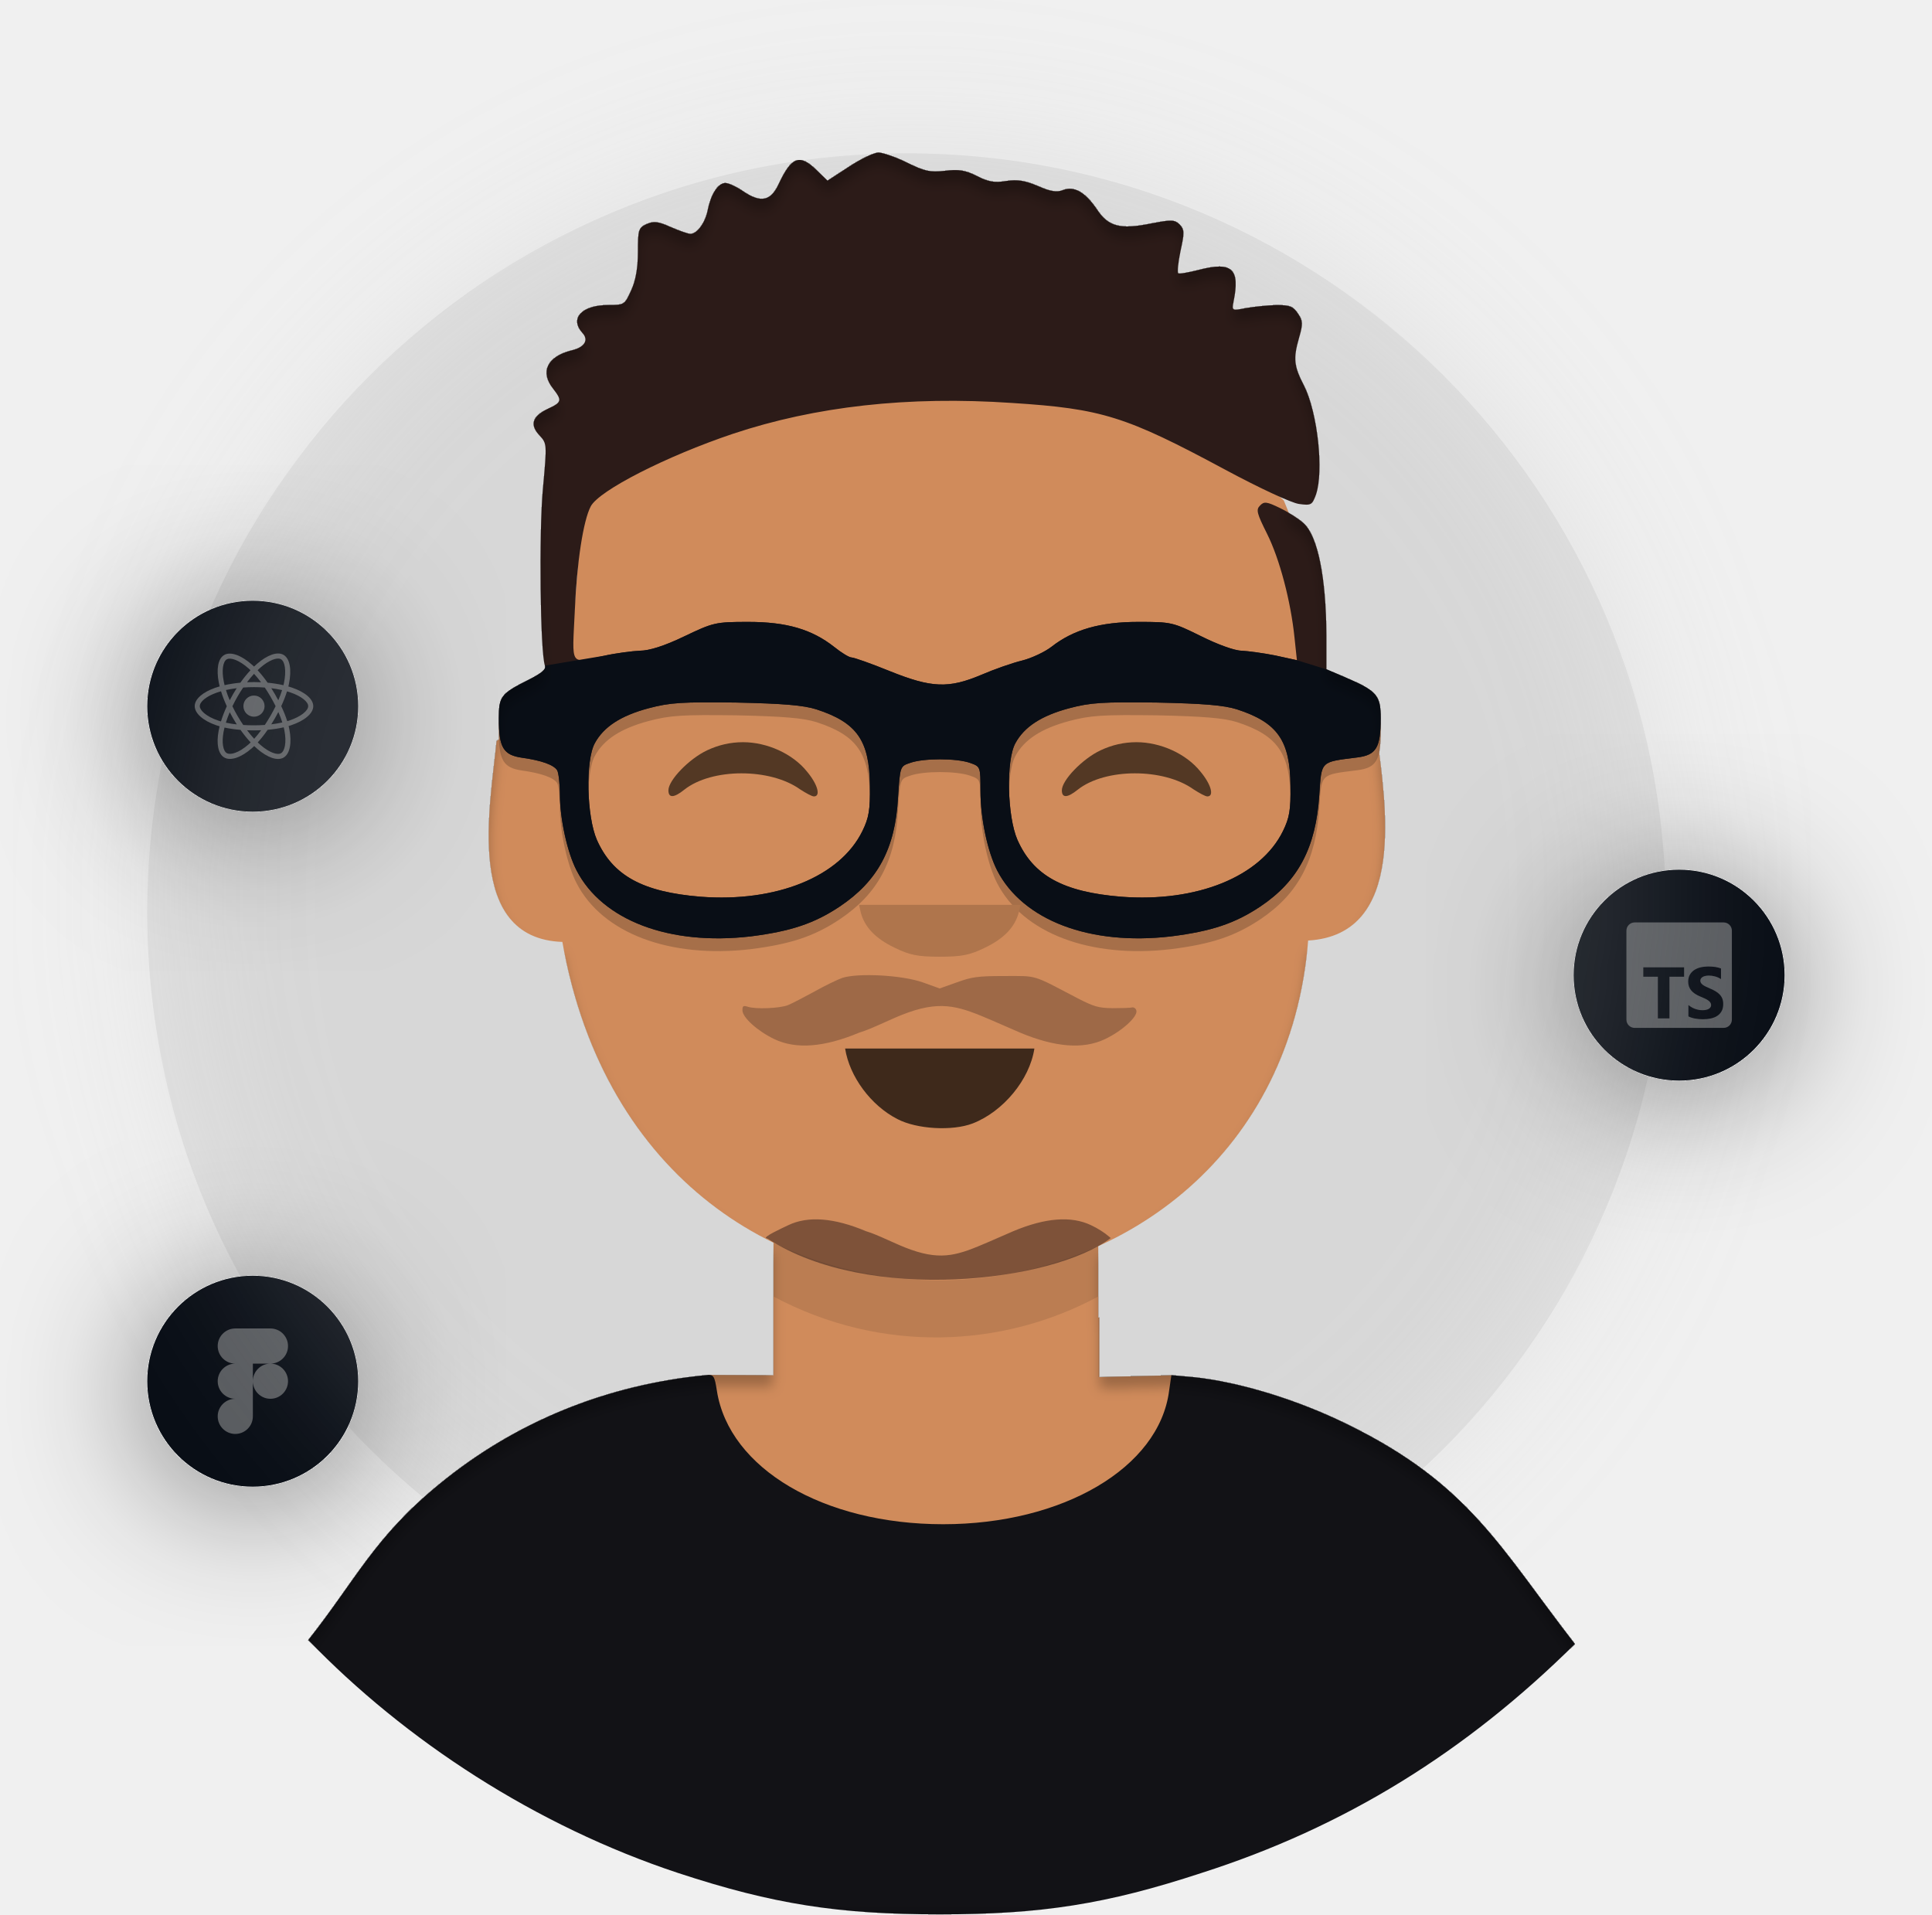
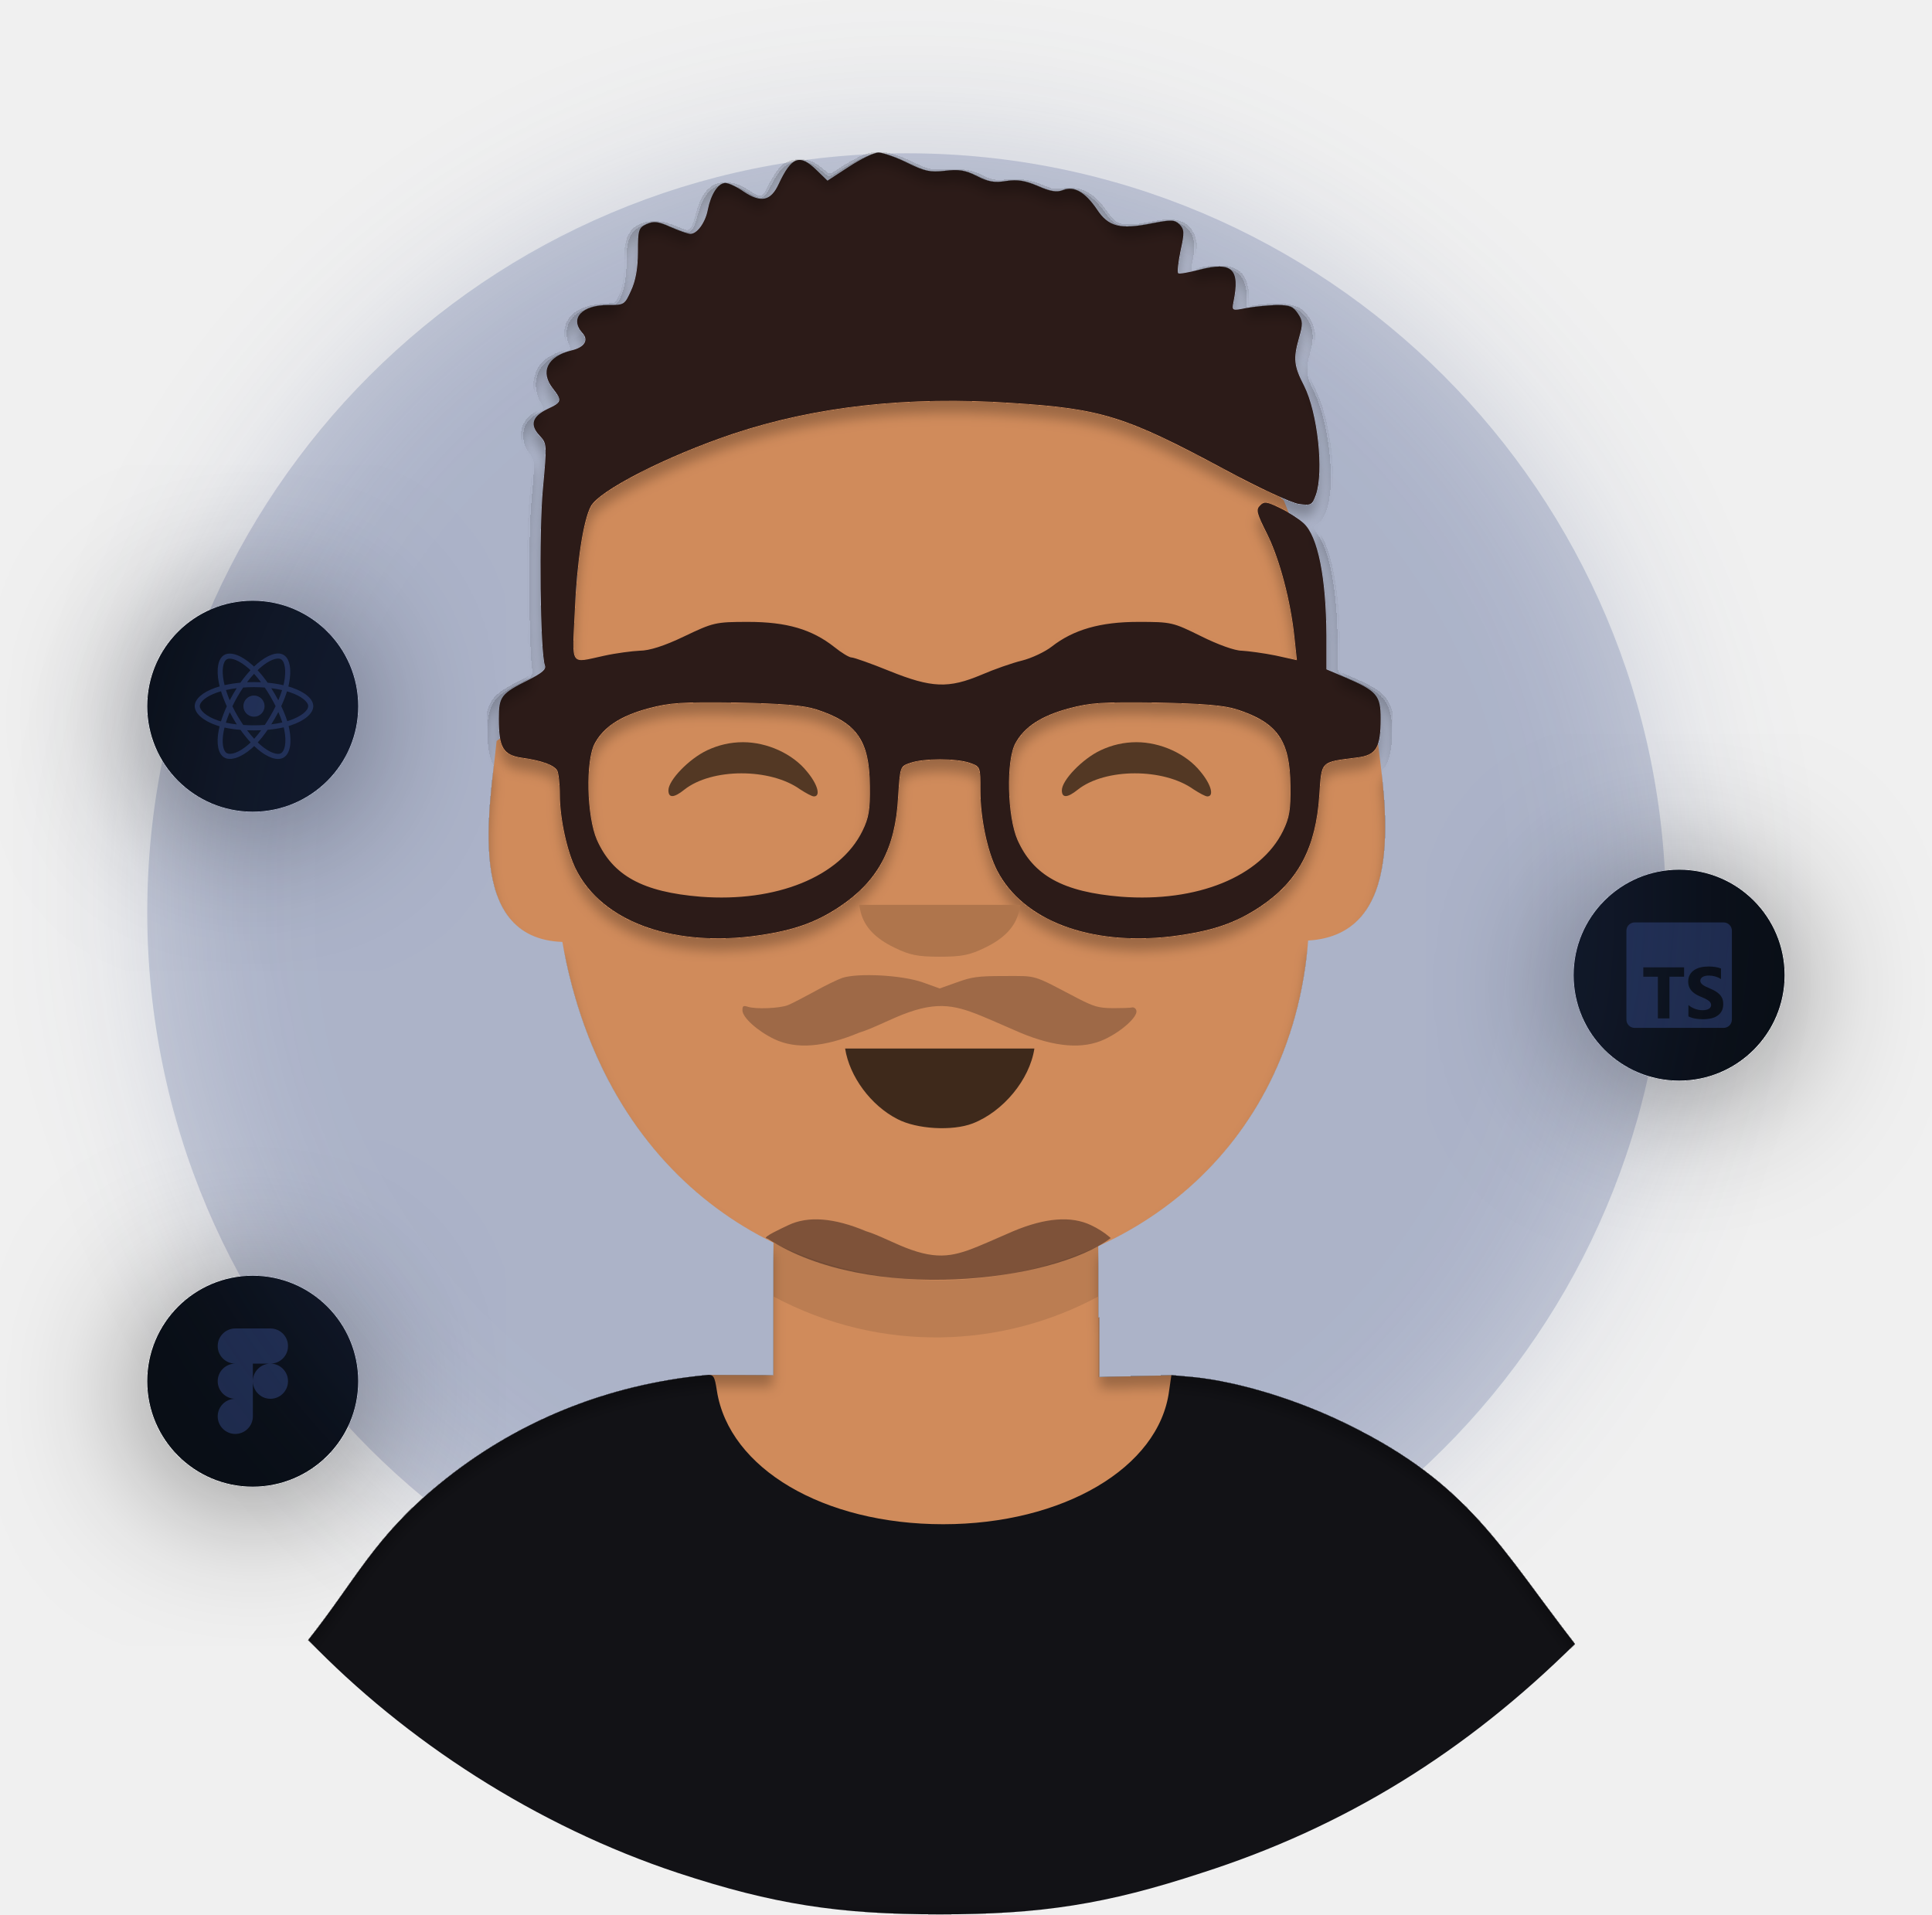
<svg xmlns="http://www.w3.org/2000/svg" width="656" height="650" viewBox="0 0 656 650" fill="none">
-   <path d="M565.667 309.713C565.667 167.408 450.231 52.046 307.834 52.046C165.436 52.046 50 167.408 50 309.713C50 452.018 165.436 567.379 307.834 567.379C450.231 567.379 565.667 452.018 565.667 309.713Z" fill="#ABABAB" fill-opacity="0.2" />
+   <path d="M565.667 309.713C565.667 167.408 450.231 52.046 307.834 52.046C165.436 52.046 50 167.408 50 309.713C50 452.018 165.436 567.379 307.834 567.379C450.231 567.379 565.667 452.018 565.667 309.713Z" fill="#354985" fill-opacity="0.2" />
  <g filter="url(#filter0_d_21_4106)">
    <circle cx="570.143" cy="331.11" r="35.81" fill="#090E16" />
  </g>
  <g clip-path="url(#clip0_21_4106)">
-     <path fill-rule="evenodd" clip-rule="evenodd" d="M585.251 313.205H555.036C553.491 313.205 552.238 314.458 552.238 316.003V346.218C552.238 347.763 553.491 349.015 555.036 349.015H585.251C586.796 349.015 588.049 347.763 588.049 346.218V316.003C588.049 314.458 586.796 313.205 585.251 313.205ZM573.293 345.112V341.248C573.994 341.836 574.755 342.277 575.577 342.57C576.399 342.864 577.229 343.011 578.066 343.011C578.558 343.011 578.987 342.967 579.353 342.878C579.72 342.79 580.026 342.667 580.272 342.51C580.517 342.353 580.701 342.168 580.821 341.955C580.942 341.741 581.003 341.51 581.003 341.26C581.003 340.922 580.906 340.621 580.713 340.355C580.519 340.089 580.256 339.844 579.921 339.618C579.587 339.393 579.19 339.176 578.731 338.967C578.272 338.757 577.776 338.544 577.245 338.327C575.891 337.763 574.882 337.075 574.218 336.262C573.553 335.449 573.221 334.467 573.221 333.316C573.221 332.415 573.402 331.64 573.765 330.992C574.127 330.344 574.621 329.811 575.245 329.392C575.869 328.974 576.592 328.666 577.414 328.469C578.236 328.271 579.106 328.173 580.024 328.173C580.926 328.173 581.726 328.227 582.423 328.336C583.119 328.444 583.762 328.611 584.35 328.837V332.447C584.06 332.246 583.744 332.068 583.401 331.916C583.059 331.763 582.706 331.636 582.344 331.535C581.981 331.434 581.621 331.36 581.262 331.312C580.904 331.264 580.564 331.239 580.241 331.239C579.798 331.239 579.396 331.282 579.033 331.366C578.671 331.451 578.364 331.569 578.115 331.722C577.865 331.875 577.672 332.058 577.535 332.272C577.398 332.485 577.329 332.724 577.329 332.99C577.329 333.28 577.406 333.539 577.559 333.769C577.712 333.998 577.929 334.216 578.211 334.421C578.493 334.626 578.836 334.827 579.238 335.024C579.641 335.222 580.096 335.425 580.604 335.634C581.297 335.924 581.919 336.232 582.471 336.558C583.023 336.884 583.496 337.252 583.891 337.663C584.285 338.073 584.587 338.542 584.797 339.069C585.006 339.596 585.111 340.21 585.111 340.91C585.111 341.876 584.928 342.687 584.561 343.343C584.195 343.999 583.697 344.53 583.069 344.937C582.441 345.343 581.71 345.635 580.876 345.812C580.042 345.989 579.162 346.078 578.236 346.078C577.285 346.078 576.381 345.997 575.523 345.836C574.665 345.675 573.922 345.434 573.293 345.112ZM571.822 331.634H566.854V345.798H562.918V331.634H557.974V328.452H571.822V331.634Z" fill="#ABABAB" fill-opacity="0.5" />
+     <path fill-rule="evenodd" clip-rule="evenodd" d="M585.251 313.205H555.036C553.491 313.205 552.238 314.458 552.238 316.003V346.218C552.238 347.763 553.491 349.015 555.036 349.015H585.251C586.796 349.015 588.049 347.763 588.049 346.218V316.003C588.049 314.458 586.796 313.205 585.251 313.205ZM573.293 345.112V341.248C573.994 341.836 574.755 342.277 575.577 342.57C576.399 342.864 577.229 343.011 578.066 343.011C578.558 343.011 578.987 342.967 579.353 342.878C579.72 342.79 580.026 342.667 580.272 342.51C580.517 342.353 580.701 342.168 580.821 341.955C580.942 341.741 581.003 341.51 581.003 341.26C581.003 340.922 580.906 340.621 580.713 340.355C580.519 340.089 580.256 339.844 579.921 339.618C579.587 339.393 579.19 339.176 578.731 338.967C578.272 338.757 577.776 338.544 577.245 338.327C575.891 337.763 574.882 337.075 574.218 336.262C573.553 335.449 573.221 334.467 573.221 333.316C573.221 332.415 573.402 331.64 573.765 330.992C574.127 330.344 574.621 329.811 575.245 329.392C575.869 328.974 576.592 328.666 577.414 328.469C578.236 328.271 579.106 328.173 580.024 328.173C580.926 328.173 581.726 328.227 582.423 328.336C583.119 328.444 583.762 328.611 584.35 328.837V332.447C584.06 332.246 583.744 332.068 583.401 331.916C583.059 331.763 582.706 331.636 582.344 331.535C581.981 331.434 581.621 331.36 581.262 331.312C580.904 331.264 580.564 331.239 580.241 331.239C579.798 331.239 579.396 331.282 579.033 331.366C578.671 331.451 578.364 331.569 578.115 331.722C577.865 331.875 577.672 332.058 577.535 332.272C577.398 332.485 577.329 332.724 577.329 332.99C577.329 333.28 577.406 333.539 577.559 333.769C577.712 333.998 577.929 334.216 578.211 334.421C578.493 334.626 578.836 334.827 579.238 335.024C579.641 335.222 580.096 335.425 580.604 335.634C581.297 335.924 581.919 336.232 582.471 336.558C583.023 336.884 583.496 337.252 583.891 337.663C584.285 338.073 584.587 338.542 584.797 339.069C585.006 339.596 585.111 340.21 585.111 340.91C585.111 341.876 584.928 342.687 584.561 343.343C584.195 343.999 583.697 344.53 583.069 344.937C582.441 345.343 581.71 345.635 580.876 345.812C580.042 345.989 579.162 346.078 578.236 346.078C577.285 346.078 576.381 345.997 575.523 345.836C574.665 345.675 573.922 345.434 573.293 345.112ZM571.822 331.634H566.854V345.798H562.918V331.634H557.974V328.452H571.822V331.634Z" fill="#354985" fill-opacity="0.5" />
  </g>
  <g filter="url(#filter1_d_21_4106)">
    <circle cx="85.81" cy="239.794" r="35.81" fill="#090E16" />
  </g>
-   <path d="M99.207 233.496C98.79 233.352 98.357 233.216 97.912 233.088C97.985 232.789 98.052 232.494 98.112 232.204C99.093 227.443 98.451 223.608 96.262 222.345C94.162 221.134 90.728 222.396 87.26 225.415C86.927 225.705 86.592 226.012 86.258 226.334C86.035 226.121 85.813 225.915 85.591 225.718C81.956 222.491 78.313 221.131 76.125 222.397C74.028 223.612 73.406 227.217 74.289 231.729C74.375 232.165 74.474 232.61 74.587 233.063C74.071 233.209 73.573 233.365 73.097 233.531C68.836 235.017 66.115 237.345 66.115 239.76C66.115 242.255 69.036 244.757 73.475 246.274C73.825 246.393 74.188 246.507 74.563 246.614C74.441 247.103 74.335 247.583 74.247 248.051C73.405 252.484 74.062 256.005 76.154 257.211C78.315 258.458 81.942 257.177 85.474 254.09C85.753 253.846 86.033 253.587 86.313 253.316C86.677 253.666 87.04 253.997 87.401 254.308C90.822 257.252 94.201 258.441 96.291 257.231C98.45 255.981 99.151 252.199 98.24 247.598C98.171 247.246 98.09 246.887 97.999 246.522C98.254 246.447 98.504 246.369 98.747 246.288C103.362 244.759 106.364 242.288 106.364 239.76C106.364 237.336 103.554 234.992 99.207 233.496ZM98.207 244.656C97.987 244.729 97.761 244.799 97.531 244.868C97.021 243.255 96.334 241.54 95.492 239.769C96.295 238.039 96.956 236.346 97.451 234.744C97.863 234.863 98.263 234.989 98.648 235.122C102.372 236.404 104.644 238.3 104.644 239.76C104.644 241.316 102.191 243.336 98.207 244.656ZM96.553 247.932C96.956 249.966 97.014 251.806 96.747 253.244C96.507 254.536 96.025 255.398 95.429 255.743C94.161 256.477 91.448 255.522 88.523 253.005C88.187 252.716 87.85 252.408 87.511 252.082C88.645 250.842 89.778 249.4 90.885 247.798C92.83 247.626 94.669 247.344 96.336 246.958C96.418 247.289 96.491 247.614 96.553 247.932ZM79.836 255.616C78.597 256.053 77.61 256.066 77.013 255.722C75.744 254.99 75.216 252.163 75.936 248.371C76.019 247.937 76.117 247.491 76.23 247.035C77.879 247.4 79.703 247.662 81.654 247.82C82.767 249.387 83.934 250.828 85.109 252.089C84.852 252.337 84.596 252.573 84.342 252.795C82.78 254.16 81.216 255.129 79.836 255.616ZM74.031 244.647C72.068 243.976 70.447 243.104 69.336 242.153C68.338 241.298 67.834 240.449 67.834 239.76C67.834 238.295 70.019 236.425 73.663 235.155C74.105 235.001 74.568 234.855 75.049 234.719C75.552 236.357 76.213 238.07 77.01 239.802C76.203 241.56 75.533 243.3 75.024 244.958C74.682 244.859 74.35 244.756 74.031 244.647ZM75.977 231.399C75.22 227.533 75.723 224.617 76.987 223.886C78.333 223.106 81.311 224.217 84.449 227.004C84.65 227.182 84.851 227.369 85.053 227.561C83.884 228.817 82.728 230.247 81.624 231.804C79.731 231.98 77.919 232.262 76.253 232.639C76.149 232.218 76.056 231.804 75.977 231.399ZM93.338 235.686C92.94 234.998 92.531 234.327 92.114 233.673C93.399 233.836 94.629 234.051 95.784 234.315C95.438 235.427 95.005 236.589 94.496 237.781C94.131 237.087 93.745 236.389 93.338 235.686ZM86.258 228.79C87.051 229.649 87.846 230.609 88.627 231.65C87.84 231.612 87.043 231.593 86.239 231.593C85.443 231.593 84.652 231.612 83.87 231.648C84.652 230.617 85.453 229.659 86.258 228.79ZM79.133 235.698C78.735 236.388 78.356 237.083 77.997 237.779C77.496 236.592 77.068 235.424 76.718 234.297C77.866 234.04 79.091 233.83 80.367 233.67C79.944 234.33 79.532 235.006 79.133 235.698V235.698ZM80.403 245.973C79.085 245.826 77.842 245.627 76.694 245.377C77.05 244.229 77.487 243.036 77.999 241.823C78.359 242.519 78.74 243.215 79.14 243.906H79.14C79.547 244.61 79.97 245.3 80.403 245.973ZM86.306 250.852C85.491 249.972 84.678 249 83.884 247.953C84.655 247.984 85.441 247.999 86.239 247.999C87.059 247.999 87.871 247.981 88.669 247.945C87.885 249.01 87.094 249.984 86.306 250.852ZM94.513 241.761C95.051 242.988 95.504 244.174 95.864 245.302C94.697 245.568 93.437 245.783 92.11 245.942C92.528 245.28 92.94 244.597 93.345 243.894C93.755 243.183 94.144 242.471 94.513 241.761ZM91.856 243.035C91.227 244.126 90.581 245.167 89.925 246.15C88.731 246.236 87.497 246.28 86.239 246.28C84.987 246.28 83.768 246.241 82.595 246.165C81.913 245.169 81.253 244.124 80.628 243.044H80.628C80.004 241.968 79.43 240.881 78.91 239.802C79.43 238.719 80.003 237.632 80.623 236.557L80.623 236.557C81.244 235.479 81.898 234.44 82.574 233.45C83.771 233.36 84.999 233.312 86.239 233.312H86.239C87.485 233.312 88.714 233.36 89.911 233.451C90.576 234.434 91.226 235.47 91.85 236.548C92.481 237.638 93.061 238.718 93.585 239.777C93.063 240.855 92.484 241.945 91.856 243.035ZM95.403 223.834C96.751 224.612 97.275 227.746 96.428 231.857C96.374 232.119 96.313 232.386 96.247 232.657C94.577 232.272 92.764 231.985 90.865 231.807C89.76 230.232 88.613 228.8 87.463 227.561C87.772 227.263 88.081 226.979 88.389 226.712C91.36 224.126 94.137 223.105 95.403 223.834ZM86.239 236.166C88.224 236.166 89.833 237.775 89.833 239.76C89.833 241.745 88.224 243.354 86.239 243.354C84.254 243.354 82.645 241.745 82.645 239.76C82.645 237.775 84.254 236.166 86.239 236.166Z" fill="#ABABAB" fill-opacity="0.5" />
+   <path d="M99.207 233.496C98.79 233.352 98.357 233.216 97.912 233.088C97.985 232.789 98.052 232.494 98.112 232.204C99.093 227.443 98.451 223.608 96.262 222.345C94.162 221.134 90.728 222.396 87.26 225.415C86.927 225.705 86.592 226.012 86.258 226.334C86.035 226.121 85.813 225.915 85.591 225.718C81.956 222.491 78.313 221.131 76.125 222.397C74.028 223.612 73.406 227.217 74.289 231.729C74.375 232.165 74.474 232.61 74.587 233.063C74.071 233.209 73.573 233.365 73.097 233.531C68.836 235.017 66.115 237.345 66.115 239.76C66.115 242.255 69.036 244.757 73.475 246.274C73.825 246.393 74.188 246.507 74.563 246.614C74.441 247.103 74.335 247.583 74.247 248.051C73.405 252.484 74.062 256.005 76.154 257.211C78.315 258.458 81.942 257.177 85.474 254.09C85.753 253.846 86.033 253.587 86.313 253.316C86.677 253.666 87.04 253.997 87.401 254.308C90.822 257.252 94.201 258.441 96.291 257.231C98.45 255.981 99.151 252.199 98.24 247.598C98.171 247.246 98.09 246.887 97.999 246.522C98.254 246.447 98.504 246.369 98.747 246.288C103.362 244.759 106.364 242.288 106.364 239.76C106.364 237.336 103.554 234.992 99.207 233.496ZM98.207 244.656C97.987 244.729 97.761 244.799 97.531 244.868C97.021 243.255 96.334 241.54 95.492 239.769C96.295 238.039 96.956 236.346 97.451 234.744C97.863 234.863 98.263 234.989 98.648 235.122C102.372 236.404 104.644 238.3 104.644 239.76C104.644 241.316 102.191 243.336 98.207 244.656ZM96.553 247.932C96.956 249.966 97.014 251.806 96.747 253.244C96.507 254.536 96.025 255.398 95.429 255.743C94.161 256.477 91.448 255.522 88.523 253.005C88.187 252.716 87.85 252.408 87.511 252.082C88.645 250.842 89.778 249.4 90.885 247.798C92.83 247.626 94.669 247.344 96.336 246.958C96.418 247.289 96.491 247.614 96.553 247.932ZM79.836 255.616C78.597 256.053 77.61 256.066 77.013 255.722C75.744 254.99 75.216 252.163 75.936 248.371C76.019 247.937 76.117 247.491 76.23 247.035C77.879 247.4 79.703 247.662 81.654 247.82C82.767 249.387 83.934 250.828 85.109 252.089C84.852 252.337 84.596 252.573 84.342 252.795C82.78 254.16 81.216 255.129 79.836 255.616ZM74.031 244.647C72.068 243.976 70.447 243.104 69.336 242.153C68.338 241.298 67.834 240.449 67.834 239.76C67.834 238.295 70.019 236.425 73.663 235.155C74.105 235.001 74.568 234.855 75.049 234.719C75.552 236.357 76.213 238.07 77.01 239.802C76.203 241.56 75.533 243.3 75.024 244.958C74.682 244.859 74.35 244.756 74.031 244.647ZM75.977 231.399C75.22 227.533 75.723 224.617 76.987 223.886C78.333 223.106 81.311 224.217 84.449 227.004C84.65 227.182 84.851 227.369 85.053 227.561C83.884 228.817 82.728 230.247 81.624 231.804C79.731 231.98 77.919 232.262 76.253 232.639C76.149 232.218 76.056 231.804 75.977 231.399ZM93.338 235.686C92.94 234.998 92.531 234.327 92.114 233.673C93.399 233.836 94.629 234.051 95.784 234.315C95.438 235.427 95.005 236.589 94.496 237.781C94.131 237.087 93.745 236.389 93.338 235.686ZM86.258 228.79C87.051 229.649 87.846 230.609 88.627 231.65C87.84 231.612 87.043 231.593 86.239 231.593C85.443 231.593 84.652 231.612 83.87 231.648C84.652 230.617 85.453 229.659 86.258 228.79ZM79.133 235.698C78.735 236.388 78.356 237.083 77.997 237.779C77.496 236.592 77.068 235.424 76.718 234.297C77.866 234.04 79.091 233.83 80.367 233.67C79.944 234.33 79.532 235.006 79.133 235.698V235.698ZM80.403 245.973C79.085 245.826 77.842 245.627 76.694 245.377C77.05 244.229 77.487 243.036 77.999 241.823C78.359 242.519 78.74 243.215 79.14 243.906H79.14C79.547 244.61 79.97 245.3 80.403 245.973ZM86.306 250.852C85.491 249.972 84.678 249 83.884 247.953C84.655 247.984 85.441 247.999 86.239 247.999C87.059 247.999 87.871 247.981 88.669 247.945C87.885 249.01 87.094 249.984 86.306 250.852ZM94.513 241.761C95.051 242.988 95.504 244.174 95.864 245.302C94.697 245.568 93.437 245.783 92.11 245.942C92.528 245.28 92.94 244.597 93.345 243.894C93.755 243.183 94.144 242.471 94.513 241.761ZM91.856 243.035C91.227 244.126 90.581 245.167 89.925 246.15C88.731 246.236 87.497 246.28 86.239 246.28C84.987 246.28 83.768 246.241 82.595 246.165C81.913 245.169 81.253 244.124 80.628 243.044H80.628C80.004 241.968 79.43 240.881 78.91 239.802C79.43 238.719 80.003 237.632 80.623 236.557L80.623 236.557C81.244 235.479 81.898 234.44 82.574 233.45C83.771 233.36 84.999 233.312 86.239 233.312H86.239C87.485 233.312 88.714 233.36 89.911 233.451C90.576 234.434 91.226 235.47 91.85 236.548C92.481 237.638 93.061 238.718 93.585 239.777C93.063 240.855 92.484 241.945 91.856 243.035ZM95.403 223.834C96.751 224.612 97.275 227.746 96.428 231.857C96.374 232.119 96.313 232.386 96.247 232.657C94.577 232.272 92.764 231.985 90.865 231.807C89.76 230.232 88.613 228.8 87.463 227.561C87.772 227.263 88.081 226.979 88.389 226.712C91.36 224.126 94.137 223.105 95.403 223.834ZM86.239 236.166C88.224 236.166 89.833 237.775 89.833 239.76C89.833 241.745 88.224 243.354 86.239 243.354C84.254 243.354 82.645 241.745 82.645 239.76C82.645 237.775 84.254 236.166 86.239 236.166Z" fill="#354985" fill-opacity="0.5" />
  <g filter="url(#filter2_d_21_4106)">
    <circle cx="85.81" cy="468.98" r="35.81" fill="#090E16" />
  </g>
  <g clip-path="url(#clip1_21_4106)">
-     <path fill-rule="evenodd" clip-rule="evenodd" d="M79.888 451.074C76.594 451.074 73.92 453.748 73.92 457.043C73.92 460.337 76.594 463.011 79.888 463.011C76.594 463.011 73.92 465.685 73.92 468.98C73.92 472.274 76.594 474.948 79.888 474.948C76.594 474.948 73.92 477.622 73.92 480.916C73.92 484.211 76.594 486.885 79.888 486.885C83.183 486.885 85.857 484.211 85.857 480.916L85.857 468.98C85.857 472.274 88.531 474.948 91.825 474.948C95.12 474.948 97.794 472.274 97.794 468.98C97.794 465.685 95.12 463.011 91.825 463.011C95.12 463.011 97.794 460.337 97.794 457.043C97.794 453.748 95.12 451.074 91.825 451.074H79.888ZM91.825 463.011H85.857L85.857 468.98C85.857 465.685 88.531 463.011 91.825 463.011Z" fill="#ABABAB" fill-opacity="0.5" />
+     <path fill-rule="evenodd" clip-rule="evenodd" d="M79.888 451.074C76.594 451.074 73.92 453.748 73.92 457.043C73.92 460.337 76.594 463.011 79.888 463.011C76.594 463.011 73.92 465.685 73.92 468.98C73.92 472.274 76.594 474.948 79.888 474.948C76.594 474.948 73.92 477.622 73.92 480.916C73.92 484.211 76.594 486.885 79.888 486.885C83.183 486.885 85.857 484.211 85.857 480.916L85.857 468.98C85.857 472.274 88.531 474.948 91.825 474.948C95.12 474.948 97.794 472.274 97.794 468.98C97.794 465.685 95.12 463.011 91.825 463.011C95.12 463.011 97.794 460.337 97.794 457.043C97.794 453.748 95.12 451.074 91.825 451.074H79.888ZM91.825 463.011H85.857L85.857 468.98C85.857 465.685 88.531 463.011 91.825 463.011Z" fill="#354985" fill-opacity="0.5" />
  </g>
  <g filter="url(#filter3_f_21_4106)">
-     <circle cx="309.624" cy="305.148" r="255.148" fill="#ABABAB" fill-opacity="0.2" />
+     <circle cx="309.624" cy="305.148" r="255.148" fill="#354985" fill-opacity="0.2" />
  </g>
  <g filter="url(#filter4_i_21_4106)">
    <path fill-rule="evenodd" clip-rule="evenodd" d="M262.636 404.465C299.391 424.056 340.608 421.88 372.901 404.463V447.383L373.266 447.373V472.572H262.636V404.465Z" fill="#BB7D52" />
-     <path fill-rule="evenodd" clip-rule="evenodd" d="M262.635 440.226C299.39 459.819 340.607 457.642 372.901 440.226V467.595L397.734 466.977L398.042 466.988C398.042 532.959 240.326 542.834 240.326 466.889L240.942 466.861L262.635 466.972V440.226V440.226Z" fill="#D08B5B" />
-     <path fill-rule="evenodd" clip-rule="evenodd" d="M198.067 169.098C285.781 113.249 397.996 133.109 435.909 169.937C446.87 196.314 447.645 221.755 444.42 249.065C451.825 243.751 460.631 244.967 467.569 249.916C470.38 272.577 477.909 317.405 444.169 319.35C432.553 463.956 219.72 481.955 190.95 319.823C157.51 318.669 166.527 273.364 168.616 251.608C176.639 245.504 185.801 248.576 191.487 251.307L198.067 169.098V169.098Z" fill="#D08B5B" />
-     <path fill-rule="evenodd" clip-rule="evenodd" d="M185.039 230.339C185.499 231.604 184.002 232.87 179.511 235.172C170.215 239.815 169.4 240.78 169.377 248.053V248.405C169.377 258.185 170.874 260.715 177.322 261.637C183.887 262.558 188.034 264.053 189.186 265.894C189.645 266.699 190.107 270.382 190.107 274.179C190.107 282.349 192.64 293.856 195.75 299.839C204.502 316.869 227.304 325.5 254.943 322.278C268.533 320.551 276.479 317.905 285.116 312.151C298.015 303.522 304.003 292.475 304.924 275.1C305.616 264.513 305.616 264.513 309.071 263.362C313.562 261.752 324.733 261.752 329.34 263.362C332.909 264.628 332.909 264.628 332.909 272.799C332.909 282.234 335.328 293.511 338.552 299.84C347.305 316.869 370.107 325.5 397.631 322.278C411.336 320.552 419.282 317.905 427.92 312.153C440.818 303.523 446.807 292.131 447.958 274.295C448.764 262.558 448.189 263.133 460.857 261.522C467.305 260.717 468.803 258.185 468.803 248.289C468.803 240.464 467.536 238.97 456.826 234.367L450.376 231.604L440.357 228.499L432.987 226.888C428.956 226.082 423.774 225.391 421.585 225.276C419.282 225.276 413.525 223.204 407.767 220.328C398.207 215.61 397.747 215.495 386.461 215.495C373.563 215.495 364.464 218.142 357.093 223.896C354.906 225.621 350.299 227.807 347.074 228.613C343.734 229.419 337.516 231.605 333.255 233.446C322.084 238.164 316.326 237.934 302.046 232.18C295.827 229.65 289.953 227.577 289.148 227.577C288.34 227.577 285.692 225.967 283.274 224.011C275.673 218.027 267.151 215.495 254.022 215.495C242.851 215.495 242.161 215.725 232.257 220.444C225.577 223.666 220.394 225.276 217.285 225.276C214.75 225.391 209.223 226.082 205.077 227.003L185.039 230.339V230.339ZM277.17 245.183C290.988 249.67 295.249 255.768 295.365 271.187C295.48 279.358 295.02 282.005 292.832 286.491C285.232 302.025 263.58 310.772 237.898 308.815C218.206 307.204 208.071 301.681 202.659 289.484C199.204 281.544 198.743 262.558 201.967 256.689C204.962 251.165 210.721 247.369 220.163 244.837C227.534 242.881 231.565 242.651 249.991 242.881C265.883 243.226 272.794 243.802 277.17 245.183V245.183ZM419.972 245.183C433.793 249.67 438.053 255.768 438.169 271.187C438.284 279.358 437.823 282.005 435.635 286.491C428.034 302.025 406.383 310.772 380.701 308.815C361.009 307.204 350.874 301.681 345.461 289.484C342.006 281.544 341.546 262.558 344.77 256.689C347.765 251.165 353.523 247.369 362.966 244.837C370.337 242.881 374.367 242.651 392.793 242.881C408.686 243.226 415.596 243.802 419.972 245.183V245.183Z" fill="#A66F49" />
-     <path fill-rule="evenodd" clip-rule="evenodd" d="M288.225 56.623L280.97 61.341L277.284 57.773C271.526 52.135 268.762 53.171 264.386 62.491C261.737 68.245 258.398 68.935 252.64 65.138C250.336 63.527 247.457 62.146 246.306 62.146C243.772 62.146 241.353 66.058 240.317 71.236C239.511 75.494 236.747 79.406 234.444 79.406C233.638 79.406 230.643 78.37 227.765 77.105C223.388 75.148 222.006 75.033 219.588 76.069C216.824 77.335 216.593 78.025 216.593 85.62C216.593 91.143 215.787 95.401 214.29 98.623C212.102 103.455 211.987 103.57 206.574 103.57C197.591 103.57 193.33 108.058 197.706 113.006C200.01 115.422 198.512 117.954 194.022 118.99C185.729 121.061 183.311 126.354 187.802 131.992C190.912 136.019 190.797 136.595 185.844 138.896C180.662 141.428 179.857 144.305 183.196 147.872C185.729 150.634 185.729 150.748 184.347 165.938C182.966 180.666 183.426 221.746 185.039 226.003C185.499 227.269 184.002 228.535 179.511 230.836C170.067 235.554 169.377 236.474 169.377 244.069C169.377 253.85 170.874 256.381 177.323 257.302C183.887 258.222 188.033 259.718 189.185 261.559C189.645 262.365 190.106 266.047 190.106 269.844C190.106 278.014 192.64 289.521 195.749 295.504C204.502 312.535 227.304 321.164 254.944 317.943C268.533 316.217 276.479 313.57 285.116 307.817C298.015 299.187 304.003 288.14 304.925 270.765C305.616 260.178 305.616 260.178 309.071 259.028C313.562 257.417 324.733 257.417 329.339 259.028C332.91 260.294 332.91 260.294 332.91 268.464C332.91 277.9 335.328 289.176 338.553 295.505C347.305 312.535 370.107 321.165 397.631 317.944C411.336 316.217 419.282 313.571 427.92 307.818C440.818 299.188 446.807 287.796 447.958 269.96C448.764 258.223 448.189 258.799 460.857 257.187C467.306 256.382 468.803 253.85 468.803 243.955C468.803 236.13 467.536 234.634 456.826 230.032L450.377 227.27V215.763C450.261 196.086 447.498 182.163 442.66 177.675C441.048 176.18 437.478 173.878 434.599 172.497C430.108 170.311 429.187 170.196 427.805 171.692C426.423 173.073 426.768 174.339 430.223 181.243C434.484 189.758 438.284 204.141 439.551 216.569L440.357 224.163L432.987 222.552C428.956 221.747 423.774 221.057 421.585 220.942C419.282 220.942 413.524 218.87 407.766 215.994C398.207 211.276 397.747 211.16 386.461 211.16C373.562 211.16 364.464 213.807 357.094 219.56C354.906 221.287 350.299 223.473 347.075 224.279C343.735 225.084 337.516 227.27 333.255 229.111C322.084 233.829 316.326 233.599 302.045 227.845C295.827 225.314 289.953 223.243 289.147 223.243C288.341 223.243 285.692 221.632 283.274 219.676C275.673 213.692 267.151 211.16 254.022 211.16C242.851 211.16 242.16 211.391 232.256 216.108C225.576 219.33 220.394 220.942 217.285 220.942C214.751 221.057 209.223 221.747 205.078 222.667C193.331 225.199 194.252 226.695 195.173 207.363C195.864 190.794 198.052 176.756 200.586 171.922C203.465 166.514 226.267 154.892 248.84 147.298C276.825 137.977 308.264 134.41 343.735 136.827C374.138 138.783 382.2 141.314 415.828 159.38C427.574 165.709 438.515 170.772 441.048 171.117C445.195 171.692 445.54 171.462 446.806 168.009C449.571 160.07 447.382 140.048 442.776 130.958C439.321 124.284 439.091 121.752 441.048 114.848C442.43 110.015 442.43 108.979 440.703 106.448C439.091 104.032 437.939 103.572 433.333 103.572C430.338 103.687 425.732 104.147 423.083 104.607C418.361 105.528 418.246 105.528 418.822 102.536C421.125 91.26 418.361 88.728 407.19 91.604C403.62 92.525 400.28 93.1 400.05 92.755C399.705 92.41 400.05 88.958 400.856 85.161C402.237 78.947 402.123 77.912 400.511 76.185C398.783 74.575 397.747 74.575 391.067 75.841C380.357 78.027 376.326 76.991 372.41 71.007C368.38 65.139 364.694 63.068 360.894 64.563C358.821 65.369 356.633 65.024 352.487 63.183C348.11 61.342 345.577 60.881 341.662 61.456C337.631 62.147 335.443 61.687 331.642 59.731C327.727 57.775 325.539 57.429 320.817 58.004C315.75 58.58 313.907 58.119 308.034 55.243C304.349 53.402 299.973 51.906 298.36 51.791C296.748 51.791 292.256 53.977 288.226 56.624L288.225 56.623V56.623ZM277.169 240.847C290.989 245.335 295.25 251.434 295.365 266.853C295.481 275.022 295.02 277.669 292.832 282.156C285.231 297.691 263.58 306.436 237.898 304.48C218.206 302.869 208.071 297.346 202.659 285.148C199.204 277.209 198.743 258.222 201.967 252.354C204.962 246.831 210.72 243.033 220.163 240.502C227.534 238.546 231.565 238.315 249.991 238.546C265.883 238.891 272.793 239.466 277.169 240.847V240.847ZM419.972 240.847C433.792 245.335 438.053 251.434 438.168 266.853C438.284 275.022 437.823 277.669 435.635 282.156C428.034 297.691 406.383 306.436 380.701 304.48C361.009 302.869 350.874 297.346 345.462 285.148C342.007 277.209 341.546 258.222 344.77 252.354C347.765 246.831 353.523 243.033 362.966 240.502C370.337 238.546 374.368 238.315 392.794 238.546C408.686 238.891 415.596 239.466 419.972 240.847V240.847Z" fill="#2C1B18" />
-     <path fill-rule="evenodd" clip-rule="evenodd" d="M240.087 254.771C233.983 257.647 226.957 264.897 226.957 268.349C226.957 270.995 228.8 270.995 232.37 268.118C241.698 260.754 261.507 260.754 271.641 268.003C273.599 269.269 275.672 270.419 276.363 270.419C278.781 270.419 277.63 266.277 273.945 261.904C269.108 255.921 260.471 252.009 252.293 252.009C248.032 252.009 244.002 252.929 240.087 254.77V254.771V254.771Z" fill="#533824" />
-     <path fill-rule="evenodd" clip-rule="evenodd" d="M373.677 254.771C367.573 257.647 360.548 264.897 360.548 268.349C360.548 270.995 362.391 270.995 365.961 268.118C375.289 260.754 395.097 260.754 405.232 268.003C407.189 269.269 409.262 270.419 409.954 270.419C412.372 270.419 411.22 266.277 407.535 261.904C402.698 255.921 394.061 252.009 385.884 252.009C381.623 252.009 377.593 252.929 373.677 254.77L373.677 254.771V254.771Z" fill="#533824" />
-     <path fill-rule="evenodd" clip-rule="evenodd" d="M292.256 309.773C293.523 314.721 297.208 318.634 303.657 321.741C308.84 324.272 311.488 324.847 319.089 324.847C326.69 324.847 329.339 324.272 334.521 321.741C340.97 318.634 344.655 314.722 345.922 309.773L346.498 307.242H319.089H291.68L292.256 309.773V309.773Z" fill="#AF754C" />
-     <path fill-rule="evenodd" clip-rule="evenodd" d="M185.039 226.003C185.499 227.269 184.002 228.535 179.511 230.836C170.215 235.479 169.4 236.446 169.377 243.718V244.07C169.377 253.85 170.874 256.381 177.322 257.302C183.887 258.222 188.034 259.718 189.186 261.559C189.645 262.365 190.107 266.047 190.107 269.844C190.107 278.014 192.64 289.522 195.75 295.504C204.502 312.535 227.304 321.164 254.943 317.943C268.533 316.216 276.479 313.57 285.116 307.816C298.015 299.187 304.003 288.14 304.924 270.765C305.616 260.178 305.616 260.178 309.071 259.028C313.562 257.418 324.733 257.418 329.34 259.028C332.909 260.293 332.909 260.293 332.909 268.464C332.909 277.899 335.328 289.176 338.552 295.506C347.305 312.535 370.107 321.164 397.631 317.943C411.336 316.217 419.282 313.57 427.92 307.818C440.818 299.188 446.807 287.796 447.958 269.96C448.764 258.222 448.189 258.799 460.857 257.187C467.305 256.382 468.803 253.85 468.803 243.954C468.803 236.13 467.536 234.635 456.826 230.032L450.376 227.269L440.357 224.164L432.987 222.552C428.956 221.747 423.774 221.056 421.585 220.941C419.282 220.941 413.525 218.87 407.767 215.994C398.207 211.276 397.747 211.16 386.461 211.16C373.563 211.16 364.464 213.807 357.093 219.561C354.906 221.286 350.299 223.473 347.074 224.278C343.734 225.084 337.516 227.27 333.255 229.111C322.084 233.829 316.326 233.599 302.046 227.845C295.827 225.315 289.953 223.242 289.148 223.242C288.34 223.242 285.692 221.632 283.274 219.676C275.673 213.692 267.151 211.16 254.022 211.16C242.851 211.16 242.161 211.391 232.257 216.109C225.577 219.331 220.394 220.941 217.285 220.941C214.75 221.056 209.223 221.747 205.077 222.667L185.039 226.003V226.003ZM277.17 240.848C290.988 245.336 295.249 251.433 295.365 266.853C295.48 275.023 295.02 277.67 292.832 282.156C285.232 297.691 263.58 306.437 237.898 304.479C218.206 302.869 208.071 297.346 202.659 285.149C199.204 277.209 198.743 258.222 201.967 252.354C204.962 246.83 210.721 243.034 220.163 240.502C227.534 238.546 231.565 238.316 249.991 238.546C265.883 238.89 272.794 239.467 277.17 240.848V240.848ZM419.972 240.848C433.793 245.336 438.053 251.433 438.169 266.853C438.284 275.023 437.823 277.67 435.635 282.156C428.034 297.691 406.383 306.437 380.701 304.479C361.009 302.869 350.874 297.346 345.461 285.149C342.006 277.209 341.546 258.222 344.77 252.354C347.765 246.83 353.523 243.034 362.966 240.502C370.337 238.546 374.367 238.316 392.793 238.546C408.686 238.89 415.596 239.467 419.972 240.848V240.848Z" fill="#090E16" />
-     <path fill-rule="evenodd" clip-rule="evenodd" d="M286.958 356.03C288.455 365.581 295.711 375.362 304.694 379.965C311.258 383.417 323.35 384.107 330.26 381.461C340.625 377.434 349.608 366.617 351.22 356.03H286.958V356.03Z" fill="#3E291B" />
-     <path fill-rule="evenodd" clip-rule="evenodd" d="M285.974 332.044C284.22 332.682 279.915 334.752 276.407 336.744C272.899 338.655 268.913 340.727 267.558 341.285C264.768 342.399 256.557 342.718 253.926 341.842C252.411 341.363 252.092 341.523 252.092 343.036C252.092 345.505 257.275 350.126 262.935 352.835C270.269 356.339 279.835 355.622 291.794 350.604C296.41 349.244 303.087 345.603 308.455 343.754C320.283 339.575 326.325 341.973 336.996 346.542L346.323 350.604C358.282 355.622 367.848 356.339 375.183 352.835C380.923 350.126 386.264 345.267 385.866 343.195C385.706 342.399 384.988 341.922 384.351 342.081C383.713 342.24 380.763 342.32 377.734 342.32C372.95 342.24 371.515 341.842 365.776 338.895C350.23 330.77 352.462 331.407 340.982 331.407C331.815 331.407 329.98 331.725 324.879 333.558L319.058 335.628L313.318 333.558C306.303 331.088 291.395 330.292 285.974 332.044V332.044Z" fill="#2C1B18" fill-opacity="0.302" />
-     <path fill-rule="evenodd" clip-rule="evenodd" d="M239.624 466.93C205.652 470.236 174.789 482.889 149.107 503.977C127.008 522.046 120.843 536.407 104.663 556.86C137.629 591.033 181.958 619.988 230.298 635.98C262.543 646.58 284.54 650 319.088 650C353.639 650 375.634 646.58 407.881 635.98C456.649 620.396 497.728 594.859 534.759 558.205C509.396 525.495 498.957 504.057 458.091 483.914C440.931 475.365 420.778 469.21 405.346 467.614L398.078 466.959L397.733 466.952L396.939 472.402C393.485 498.392 360.895 517.542 320.241 517.542C279.589 517.542 247.573 498.619 243.426 472.288C242.621 467.045 242.274 466.588 239.626 466.93H239.624V466.93Z" fill="#121216" />
+     <path fill-rule="evenodd" clip-rule="evenodd" d="M262.635 440.226C299.39 459.819 340.608 457.642 372.901 440.226V467.595L397.734 466.977L398.042 466.988C398.042 532.959 240.326 542.834 240.326 466.889L240.942 466.861L262.635 466.972V440.226Z" fill="#D08B5B" />
+     <path fill-rule="evenodd" clip-rule="evenodd" d="M198.067 169.098C285.781 113.249 397.996 133.109 435.909 169.937C446.87 196.314 447.645 221.755 444.42 249.065C451.825 243.751 460.631 244.967 467.569 249.916C470.38 272.577 477.909 317.405 444.169 319.35C432.554 463.956 219.72 481.955 190.95 319.823C157.51 318.669 166.527 273.364 168.616 251.608C176.639 245.504 185.801 248.576 191.487 251.307L198.067 169.098Z" fill="#D08B5B" />
+     <g filter="url(#filter5_d_21_4106)">
+       <path fill-rule="evenodd" clip-rule="evenodd" d="M288.225 56.623L280.97 61.341L277.284 57.773C271.526 52.135 268.762 53.171 264.386 62.491C261.737 68.245 258.398 68.935 252.64 65.138C250.336 63.527 247.457 62.146 246.306 62.146C243.772 62.146 241.354 66.058 240.317 71.236C239.511 75.494 236.748 79.406 234.444 79.406C233.638 79.406 230.643 78.37 227.765 77.104C223.388 75.148 222.006 75.033 219.588 76.069C216.824 77.335 216.593 78.025 216.593 85.62C216.593 91.143 215.787 95.401 214.29 98.623C212.102 103.455 211.987 103.57 206.574 103.57C197.591 103.57 193.33 108.058 197.706 113.006C200.01 115.422 198.512 117.954 194.022 118.99C185.729 121.061 183.311 126.354 187.803 131.992C190.912 136.019 190.797 136.595 185.845 138.896C180.662 141.428 179.857 144.305 183.196 147.872C185.729 150.634 185.729 150.748 184.347 165.938C182.966 180.666 183.426 221.745 185.039 226.003C185.5 227.269 184.002 228.535 179.511 230.836C170.067 235.554 169.377 236.474 169.377 244.069C169.377 253.85 170.874 256.381 177.323 257.302C183.887 258.222 188.033 259.718 189.185 261.559C189.645 262.365 190.106 266.047 190.106 269.844C190.106 278.014 192.64 289.521 195.749 295.504C204.502 312.535 227.304 321.164 254.944 317.943C268.533 316.217 276.479 313.57 285.116 307.817C298.015 299.187 304.003 288.14 304.925 270.765C305.616 260.178 305.616 260.178 309.071 259.028C313.562 257.417 324.733 257.417 329.339 259.028C332.91 260.294 332.91 260.294 332.91 268.464C332.91 277.9 335.328 289.176 338.553 295.505C347.305 312.535 370.107 321.165 397.632 317.944C411.336 316.217 419.282 313.571 427.92 307.818C440.818 299.188 446.807 287.796 447.958 269.96C448.764 258.223 448.189 258.799 460.857 257.187C467.306 256.382 468.803 253.85 468.803 243.955C468.803 236.13 467.536 234.634 456.826 230.032L450.377 227.27V215.763C450.261 196.086 447.498 182.163 442.66 177.675C441.048 176.18 437.478 173.878 434.599 172.497C430.108 170.311 429.187 170.196 427.805 171.692C426.423 173.073 426.768 174.339 430.223 181.243C434.484 189.758 438.284 204.141 439.551 216.569L440.357 224.163L432.987 222.552C428.956 221.747 423.774 221.057 421.585 220.941C419.282 220.941 413.524 218.87 407.766 215.994C398.207 211.276 397.747 211.16 386.461 211.16C373.562 211.16 364.464 213.807 357.094 219.56C354.906 221.287 350.299 223.473 347.075 224.279C343.735 225.084 337.516 227.27 333.255 229.111C322.084 233.829 316.326 233.599 302.045 227.845C295.827 225.314 289.953 223.243 289.147 223.243C288.341 223.243 285.692 221.632 283.274 219.676C275.673 213.692 267.151 211.16 254.022 211.16C242.851 211.16 242.16 211.391 232.256 216.108C225.576 219.33 220.394 220.941 217.285 220.941C214.751 221.057 209.223 221.747 205.078 222.667C193.331 225.199 194.252 226.695 195.173 207.363C195.864 190.794 198.052 176.756 200.586 171.922C203.465 166.514 226.267 154.892 248.84 147.298C276.825 137.977 308.264 134.41 343.735 136.827C374.138 138.783 382.2 141.314 415.828 159.38C427.574 165.709 438.515 170.771 441.048 171.117C445.195 171.692 445.54 171.462 446.806 168.009C449.571 160.07 447.382 140.048 442.776 130.958C439.321 124.284 439.091 121.752 441.048 114.848C442.43 110.015 442.43 108.979 440.703 106.448C439.091 104.032 437.939 103.572 433.333 103.572C430.338 103.687 425.732 104.147 423.083 104.607C418.361 105.528 418.246 105.528 418.822 102.536C421.125 91.26 418.361 88.728 407.19 91.604C403.62 92.525 400.28 93.1 400.05 92.755C399.705 92.41 400.05 88.958 400.856 85.161C402.238 78.947 402.123 77.912 400.511 76.185C398.783 74.575 397.747 74.575 391.067 75.841C380.357 78.027 376.326 76.991 372.41 71.007C368.38 65.139 364.694 63.068 360.894 64.563C358.821 65.369 356.633 65.024 352.487 63.183C348.11 61.342 345.577 60.881 341.662 61.456C337.631 62.147 335.443 61.687 331.643 59.731C327.727 57.775 325.539 57.429 320.817 58.004C315.75 58.58 313.907 58.119 308.034 55.243C304.349 53.402 299.973 51.906 298.36 51.791C296.748 51.791 292.256 53.977 288.226 56.624L288.225 56.623ZM277.169 240.847C290.989 245.335 295.25 251.434 295.365 266.853C295.481 275.022 295.02 277.669 292.832 282.156C285.231 297.691 263.58 306.436 237.898 304.48C218.206 302.869 208.071 297.346 202.659 285.148C199.204 277.209 198.743 258.222 201.967 252.354C204.962 246.83 210.72 243.033 220.163 240.502C227.534 238.546 231.565 238.315 249.991 238.546C265.883 238.891 272.793 239.466 277.169 240.847ZM419.972 240.847C433.792 245.335 438.053 251.434 438.168 266.853C438.284 275.022 437.823 277.669 435.635 282.156C428.034 297.691 406.383 306.436 380.701 304.48C361.009 302.869 350.874 297.346 345.462 285.148C342.007 277.209 341.546 258.222 344.771 252.354C347.765 246.83 353.523 243.033 362.966 240.502C370.337 238.546 374.368 238.315 392.794 238.546C408.686 238.891 415.596 239.466 419.972 240.847Z" fill="#2C1B18" />
+     </g>
+     <path fill-rule="evenodd" clip-rule="evenodd" d="M240.087 254.771C233.983 257.647 226.957 264.896 226.957 268.349C226.957 270.995 228.8 270.995 232.37 268.118C241.698 260.754 261.507 260.754 271.641 268.003C273.599 269.269 275.672 270.419 276.363 270.419C278.781 270.419 277.63 266.277 273.945 261.904C269.108 255.921 260.471 252.009 252.294 252.009C248.033 252.009 244.002 252.929 240.087 254.77V254.771Z" fill="#533824" />
+     <path fill-rule="evenodd" clip-rule="evenodd" d="M373.677 254.771C367.573 257.647 360.548 264.896 360.548 268.349C360.548 270.995 362.391 270.995 365.961 268.118C375.289 260.754 395.097 260.754 405.232 268.003C407.189 269.269 409.262 270.419 409.954 270.419C412.372 270.419 411.22 266.277 407.535 261.904C402.698 255.921 394.061 252.009 385.884 252.009C381.623 252.009 377.593 252.929 373.677 254.77L373.677 254.771Z" fill="#533824" />
+     <path fill-rule="evenodd" clip-rule="evenodd" d="M292.256 309.773C293.523 314.721 297.208 318.634 303.657 321.741C308.84 324.272 311.488 324.847 319.089 324.847C326.69 324.847 329.339 324.272 334.521 321.741C340.97 318.634 344.655 314.722 345.922 309.773L346.498 307.242H319.089H291.68L292.256 309.773Z" fill="#AF754C" />
+     <path fill-rule="evenodd" clip-rule="evenodd" d="M286.958 356.03C288.456 365.581 295.711 375.362 304.694 379.965C311.258 383.417 323.35 384.107 330.26 381.461C340.625 377.434 349.608 366.617 351.22 356.03H286.958Z" fill="#3E291B" />
+     <path fill-rule="evenodd" clip-rule="evenodd" d="M285.974 332.044C284.22 332.682 279.915 334.752 276.407 336.744C272.899 338.655 268.913 340.727 267.558 341.284C264.768 342.399 256.557 342.718 253.926 341.842C252.411 341.363 252.092 341.523 252.092 343.036C252.092 345.505 257.275 350.125 262.935 352.835C270.269 356.339 279.835 355.622 291.794 350.604C296.41 349.244 303.087 345.603 308.455 343.753C320.283 339.575 326.325 341.973 336.996 346.542L346.323 350.604C358.282 355.622 367.848 356.339 375.183 352.835C380.923 350.125 386.264 345.267 385.866 343.195C385.706 342.399 384.988 341.922 384.351 342.081C383.713 342.24 380.763 342.319 377.734 342.319C372.95 342.24 371.515 341.842 365.776 338.895C350.23 330.77 352.462 331.407 340.982 331.407C331.814 331.407 329.98 331.725 324.879 333.558L319.058 335.628L313.318 333.558C306.303 331.088 291.395 330.292 285.974 332.044Z" fill="#2C1B18" fill-opacity="0.302" />
+     <path fill-rule="evenodd" clip-rule="evenodd" d="M239.624 466.93C205.652 470.236 174.789 482.889 149.107 503.977C127.008 522.046 120.843 536.407 104.663 556.86C137.629 591.033 181.958 619.988 230.298 635.98C262.543 646.58 284.54 650 319.089 650C353.639 650 375.634 646.58 407.881 635.98C456.649 620.396 497.728 594.859 534.759 558.205C509.396 525.495 498.957 504.057 458.091 483.914C440.932 475.365 420.778 469.21 405.346 467.614L398.079 466.959L397.733 466.952L396.939 472.402C393.485 498.392 360.895 517.542 320.241 517.542C279.589 517.542 247.573 498.619 243.426 472.288C242.621 467.045 242.274 466.588 239.626 466.93H239.624Z" fill="#121216" />
    <path fill-rule="evenodd" clip-rule="evenodd" d="M260.698 420.613L260.218 420.462C258.905 420.049 265.355 417.106 267.641 416.013C274.36 412.803 283.123 413.459 294.077 418.056C298.306 419.302 304.422 422.637 309.34 424.331C320.174 428.16 325.709 425.962 335.484 421.778L344.029 418.056C354.983 413.459 363.746 412.803 370.465 416.013C372.718 417.077 374.943 418.457 376.637 419.932L377.147 420.376C357.539 435.321 294.686 442.75 260.698 420.613Z" fill="#2C1B18" fill-opacity="0.502" />
  </g>
  <defs>
    <filter id="filter0_d_21_4106" x="484.333" y="249.3" width="171.62" height="171.62" filterUnits="userSpaceOnUse" color-interpolation-filters="sRGB">
      <feFlood flood-opacity="0" result="BackgroundImageFix" />
      <feColorMatrix in="SourceAlpha" type="matrix" values="0 0 0 0 0 0 0 0 0 0 0 0 0 0 0 0 0 0 127 0" result="hardAlpha" />
      <feOffset dy="4" />
      <feGaussianBlur stdDeviation="25" />
      <feComposite in2="hardAlpha" operator="out" />
      <feColorMatrix type="matrix" values="0 0 0 0 0 0 0 0 0 0 0 0 0 0 0 0 0 0 0.5 0" />
      <feBlend mode="normal" in2="BackgroundImageFix" result="effect1_dropShadow_21_4106" />
      <feBlend mode="normal" in="SourceGraphic" in2="effect1_dropShadow_21_4106" result="shape" />
    </filter>
    <filter id="filter1_d_21_4106" x="0" y="157.984" width="171.62" height="171.62" filterUnits="userSpaceOnUse" color-interpolation-filters="sRGB">
      <feFlood flood-opacity="0" result="BackgroundImageFix" />
      <feColorMatrix in="SourceAlpha" type="matrix" values="0 0 0 0 0 0 0 0 0 0 0 0 0 0 0 0 0 0 127 0" result="hardAlpha" />
      <feOffset dy="4" />
      <feGaussianBlur stdDeviation="25" />
      <feComposite in2="hardAlpha" operator="out" />
      <feColorMatrix type="matrix" values="0 0 0 0 0 0 0 0 0 0 0 0 0 0 0 0 0 0 0.5 0" />
      <feBlend mode="normal" in2="BackgroundImageFix" result="effect1_dropShadow_21_4106" />
      <feBlend mode="normal" in="SourceGraphic" in2="effect1_dropShadow_21_4106" result="shape" />
    </filter>
    <filter id="filter2_d_21_4106" x="0" y="387.169" width="171.62" height="171.62" filterUnits="userSpaceOnUse" color-interpolation-filters="sRGB">
      <feFlood flood-opacity="0" result="BackgroundImageFix" />
      <feColorMatrix in="SourceAlpha" type="matrix" values="0 0 0 0 0 0 0 0 0 0 0 0 0 0 0 0 0 0 127 0" result="hardAlpha" />
      <feOffset dy="4" />
      <feGaussianBlur stdDeviation="25" />
      <feComposite in2="hardAlpha" operator="out" />
      <feColorMatrix type="matrix" values="0 0 0 0 0 0 0 0 0 0 0 0 0 0 0 0 0 0 0.5 0" />
      <feBlend mode="normal" in2="BackgroundImageFix" result="effect1_dropShadow_21_4106" />
      <feBlend mode="normal" in="SourceGraphic" in2="effect1_dropShadow_21_4106" result="shape" />
    </filter>
    <filter id="filter3_f_21_4106" x="4.476" y="0" width="610.296" height="610.296" filterUnits="userSpaceOnUse" color-interpolation-filters="sRGB">
      <feFlood flood-opacity="0" result="BackgroundImageFix" />
      <feBlend mode="normal" in="SourceGraphic" in2="BackgroundImageFix" result="shape" />
      <feGaussianBlur stdDeviation="25" result="effect1_foregroundBlur_21_4106" />
    </filter>
    <filter id="filter4_i_21_4106" x="104.663" y="51.791" width="430.095" height="602.209" filterUnits="userSpaceOnUse" color-interpolation-filters="sRGB">
      <feFlood flood-opacity="0" result="BackgroundImageFix" />
      <feBlend mode="normal" in="SourceGraphic" in2="BackgroundImageFix" result="shape" />
      <feColorMatrix in="SourceAlpha" type="matrix" values="0 0 0 0 0 0 0 0 0 0 0 0 0 0 0 0 0 0 127 0" result="hardAlpha" />
      <feOffset dy="4" />
      <feGaussianBlur stdDeviation="2" />
      <feComposite in2="hardAlpha" operator="arithmetic" k2="-1" k3="1" />
      <feColorMatrix type="matrix" values="0 0 0 0 0 0 0 0 0 0 0 0 0 0 0 0 0 0 0.25 0" />
      <feBlend mode="normal" in2="shape" result="effect1_innerShadow_21_4106" />
    </filter>
+     <filter id="filter5_d_21_4106" x="165.377" y="51.791" width="307.427" height="274.819" filterUnits="userSpaceOnUse" color-interpolation-filters="sRGB">
+       <feFlood flood-opacity="0" result="BackgroundImageFix" />
+       <feColorMatrix in="SourceAlpha" type="matrix" values="0 0 0 0 0 0 0 0 0 0 0 0 0 0 0 0 0 0 127 0" result="hardAlpha" />
+       <feOffset dy="4" />
+       <feGaussianBlur stdDeviation="2" />
+       <feComposite in2="hardAlpha" operator="out" />
+       <feColorMatrix type="matrix" values="0 0 0 0 0 0 0 0 0 0 0 0 0 0 0 0 0 0 0.25 0" />
+       <feBlend mode="normal" in2="BackgroundImageFix" result="effect1_dropShadow_21_4106" />
+       <feBlend mode="normal" in="SourceGraphic" in2="effect1_dropShadow_21_4106" result="shape" />
+     </filter>
    <clipPath id="clip0_21_4106">
      <rect width="35.81" height="35.81" fill="white" transform="translate(552.238 313.205)" />
    </clipPath>
    <clipPath id="clip1_21_4106">
      <rect width="35.81" height="35.81" fill="white" transform="translate(67.9051 451.074)" />
    </clipPath>
  </defs>
</svg>
